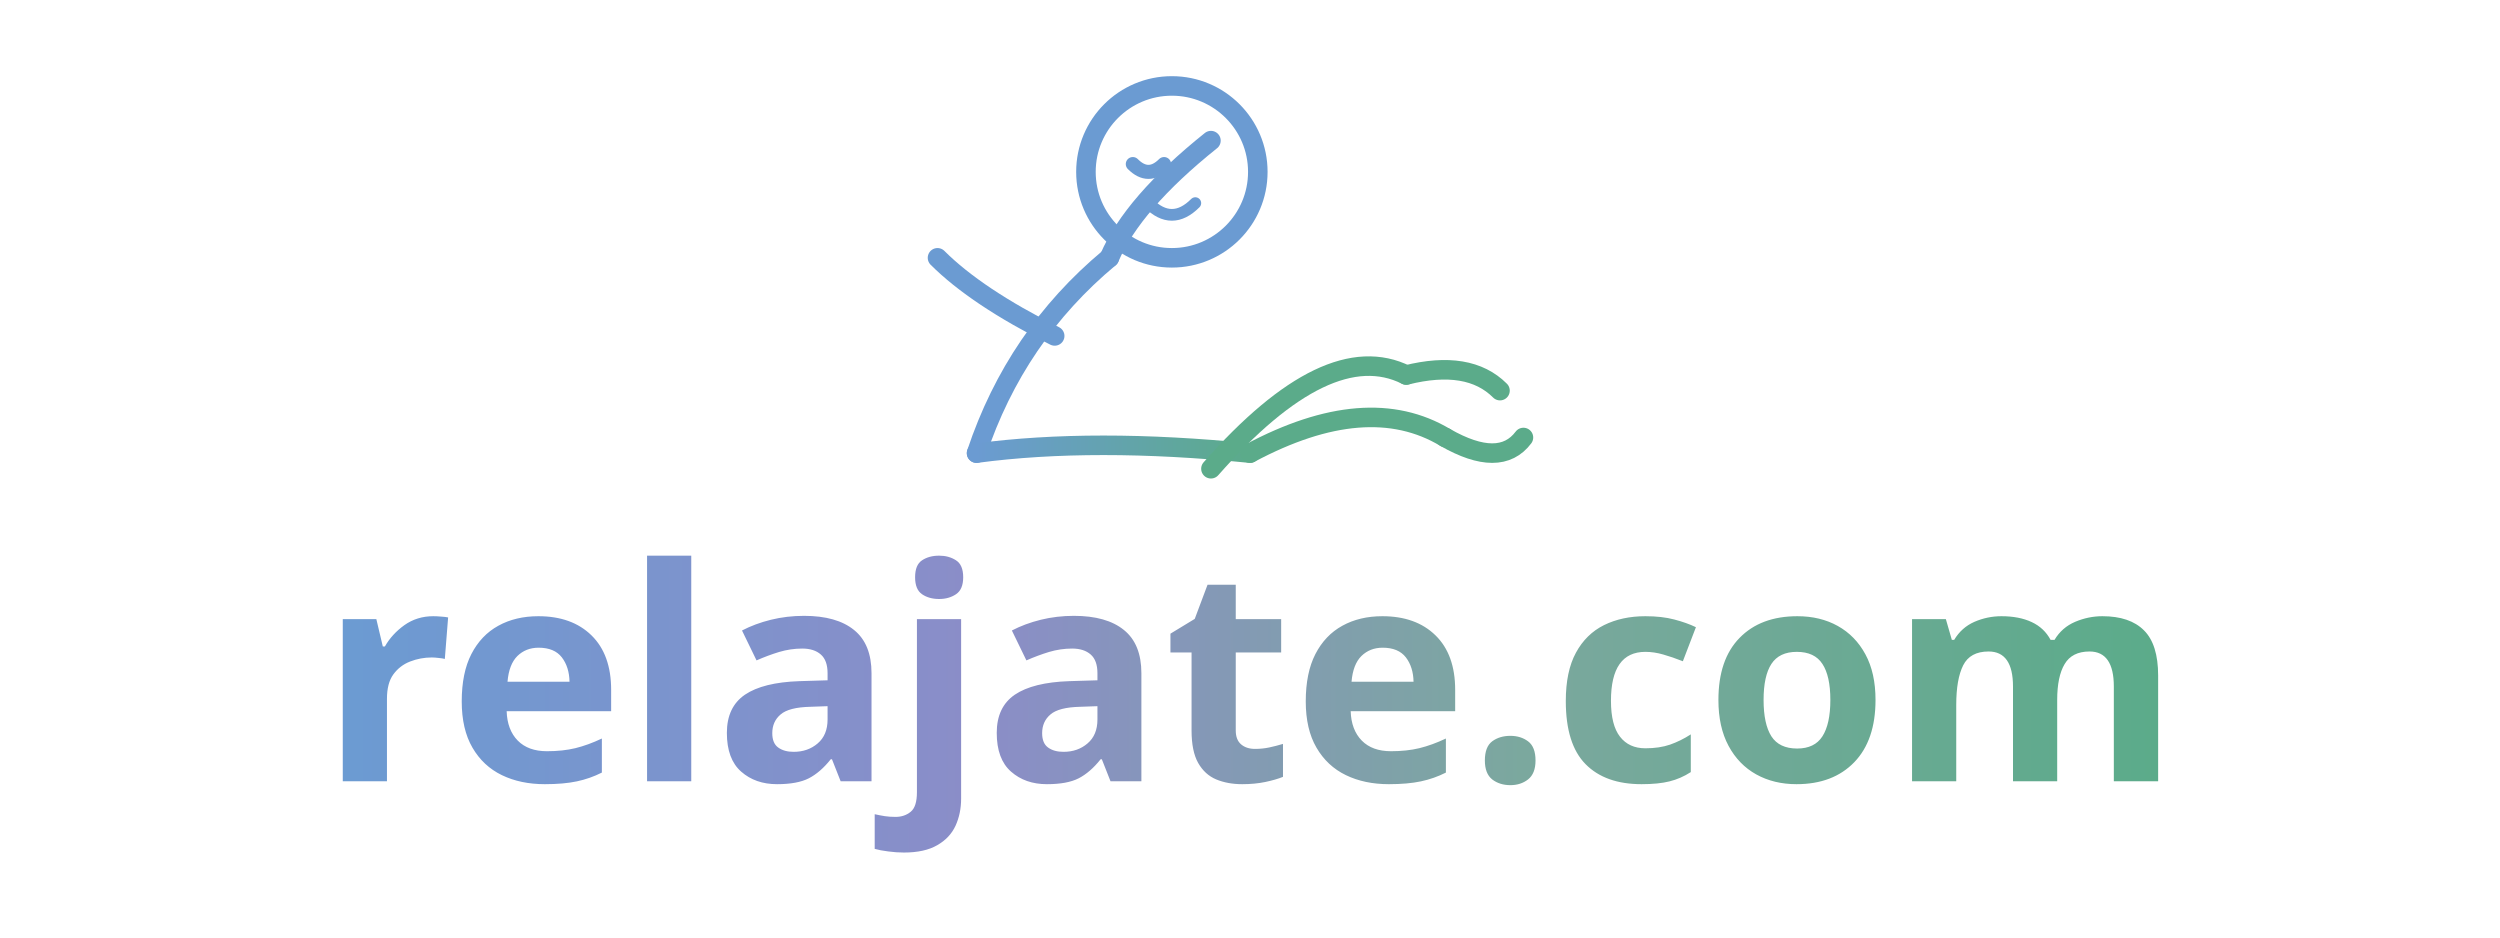
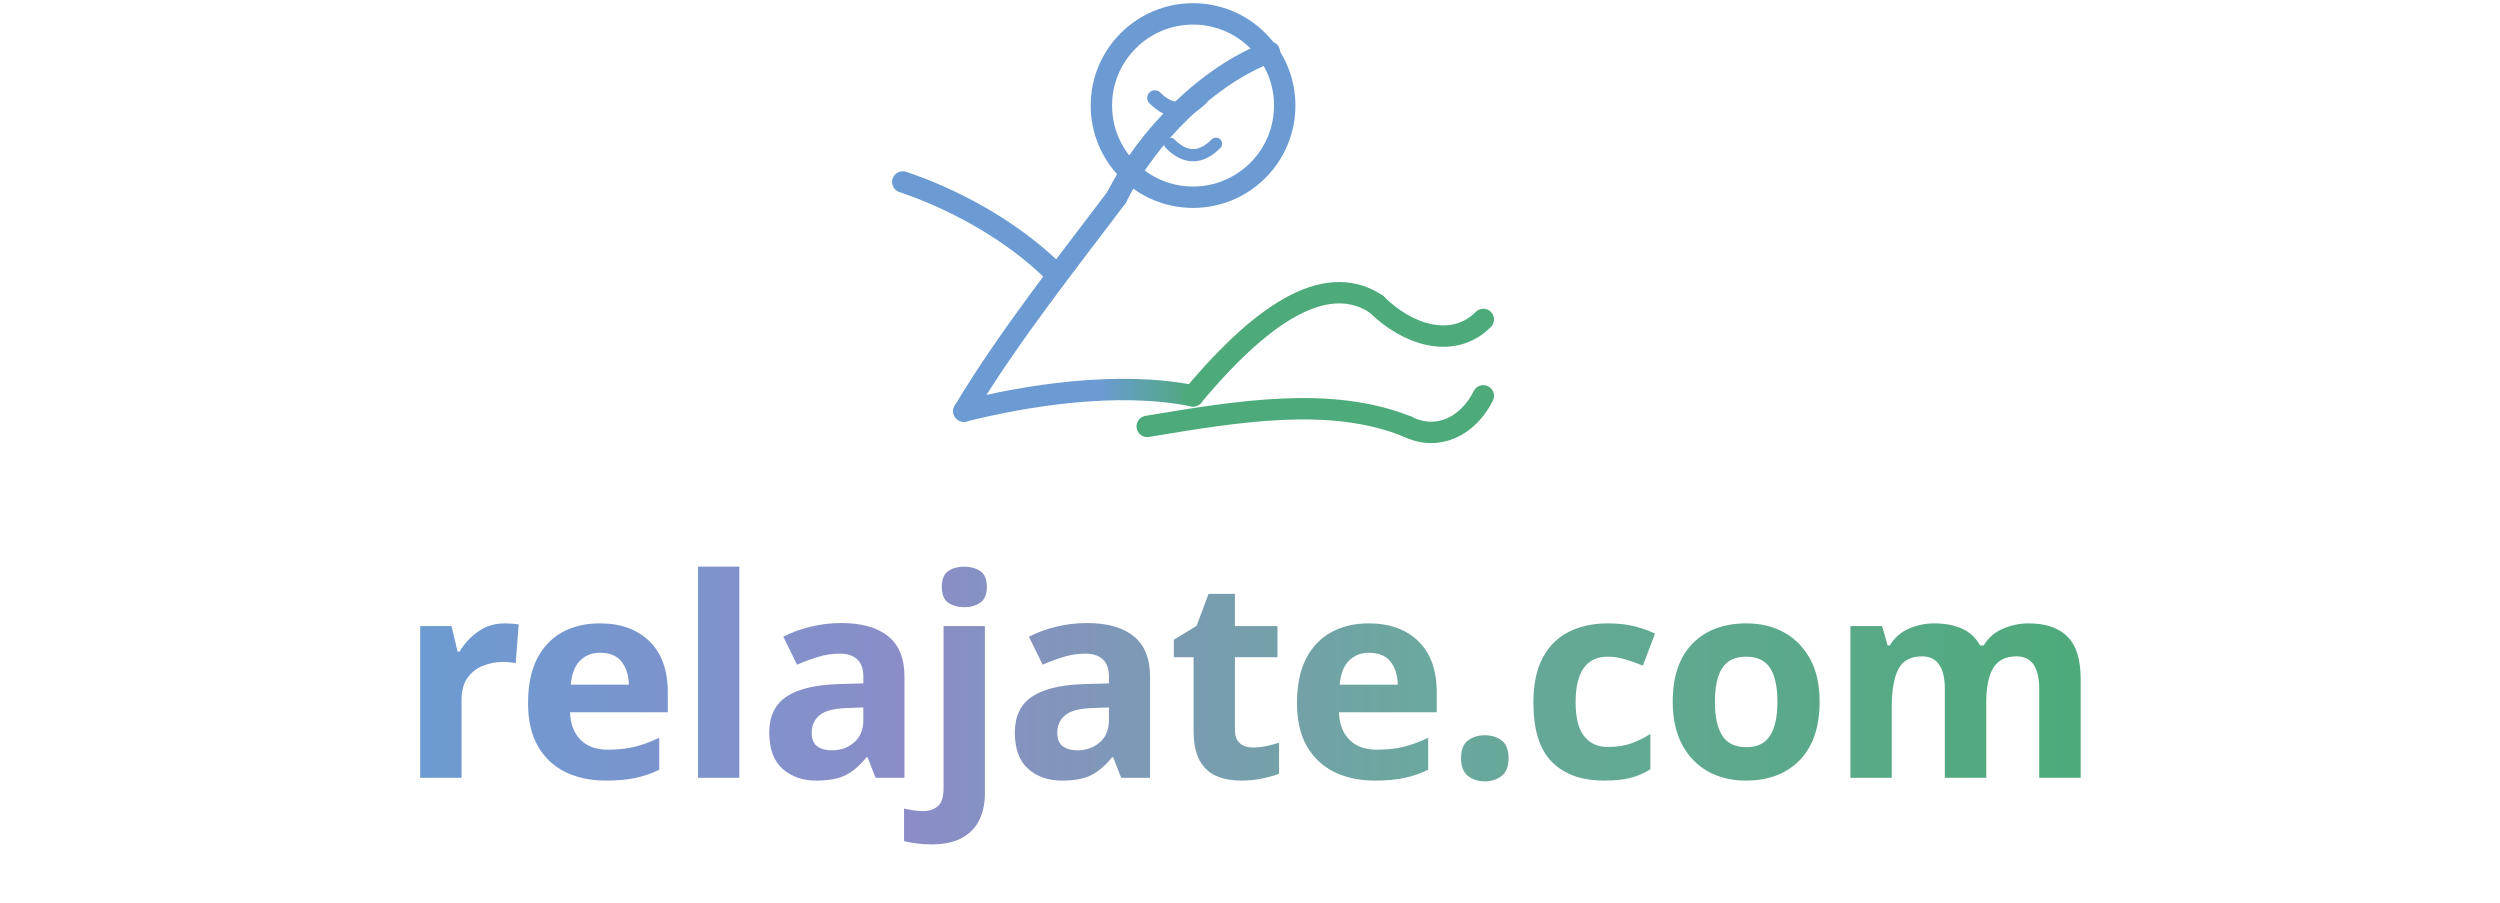
- <svg xmlns="http://www.w3.org/2000/svg" viewBox="0 0 320 120">
+ <svg xmlns="http://www.w3.org/2000/svg" viewBox="0 0 360 130">
  <defs>
    <linearGradient id="textGrad" x1="0%" y1="0%" x2="100%" y2="0%">
      <stop offset="0%" style="stop-color:#6B9BD2" />
-       <stop offset="35%" style="stop-color:#8B8DC8" />
-       <stop offset="65%" style="stop-color:#7BA89E" />
-       <stop offset="100%" style="stop-color:#5BAB8A" />
+       <stop offset="30%" style="stop-color:#8B8DC8" />
+       <stop offset="60%" style="stop-color:#6BA89E" />
+       <stop offset="100%" style="stop-color:#4DAA7A" />
    </linearGradient>
-     <linearGradient id="bodyGrad" x1="0%" y1="0%" x2="100%" y2="0%">
+     <linearGradient id="figureGrad" x1="0%" y1="0%" x2="100%" y2="0%">
      <stop offset="0%" style="stop-color:#6B9BD2" />
-       <stop offset="100%" style="stop-color:#5BAB8A" />
+       <stop offset="60%" style="stop-color:#6B9BD2" />
+       <stop offset="100%" style="stop-color:#4DAA7A" />
    </linearGradient>
  </defs>
-   <g transform="translate(120, 8)" fill="none" stroke-linecap="round" stroke-linejoin="round">
-     <circle cx="30" cy="14" r="11" stroke="#6B9BD2" stroke-width="2.5" fill="none" />
-     <path d="M25,13 Q27,15 29,13" stroke="#6B9BD2" stroke-width="1.8" fill="none" />
-     <path d="M27,18 Q30,21 33,18" stroke="#6B9BD2" stroke-width="1.5" fill="none" />
-     <path d="M22,25 Q10,35 5,50" stroke="#6B9BD2" stroke-width="2.5" />
-     <path d="M22,25 Q25,18 35,10" stroke="#6B9BD2" stroke-width="2.5" />
-     <path d="M15,35 Q5,30 0,25" stroke="#6B9BD2" stroke-width="2.5" />
-     <path d="M5,50 Q20,48 40,50" stroke="url(#bodyGrad)" stroke-width="2.5" />
-     <path d="M40,50 Q55,42 65,48" stroke="#5BAB8A" stroke-width="2.5" />
-     <path d="M35,52 Q50,35 60,40" stroke="#5BAB8A" stroke-width="2.5" />
-     <path d="M65,48 Q72,52 75,48" stroke="#5BAB8A" stroke-width="2.5" />
-     <path d="M60,40 Q68,38 72,42" stroke="#5BAB8A" stroke-width="2.5" />
+   <g transform="translate(130, 2) scale(1.1)" fill="none" stroke-linecap="round" stroke-linejoin="round">
+     <circle cx="38" cy="12" r="12" stroke="#6B9BD2" stroke-width="2.8" fill="none" />
+     <path d="M33,11 Q36,14 39,11" stroke="#6B9BD2" stroke-width="2" fill="none" />
+     <path d="M35,17 Q38,20 41,17" stroke="#6B9BD2" stroke-width="1.6" fill="none" />
+     <path d="M28,24 C32,16 40,8 48,5" stroke="#6B9BD2" stroke-width="2.8" />
+     <path d="M28,24 C22,32 14,42 8,52" stroke="#6B9BD2" stroke-width="2.8" />
+     <path d="M20,34 C14,28 6,24 0,22" stroke="#6B9BD2" stroke-width="2.8" />
+     <path d="M8,52 C16,50 28,48 38,50" stroke="url(#figureGrad)" stroke-width="2.8" />
+     <path d="M38,50 C48,38 56,34 62,38" stroke="#4DAA7A" stroke-width="2.8" />
+     <path d="M62,38 C66,42 72,44 76,40" stroke="#4DAA7A" stroke-width="2.8" />
+     <path d="M32,54 C44,52 56,50 66,54" stroke="#4DAA7A" stroke-width="2.8" />
+     <path d="M66,54 C70,56 74,54 76,50" stroke="#4DAA7A" stroke-width="2.8" />
  </g>
-   <text x="160" y="100" text-anchor="middle" font-family="'Nunito', 'Segoe UI', sans-serif" font-size="38" font-weight="700" fill="url(#textGrad)">relajate.com</text>
+   <text x="180" y="112" text-anchor="middle" font-family="'Nunito', 'Segoe UI', 'Trebuchet MS', sans-serif" font-size="40" font-weight="700" fill="url(#textGrad)" letter-spacing="-0.5">relajate.com</text>
</svg>
